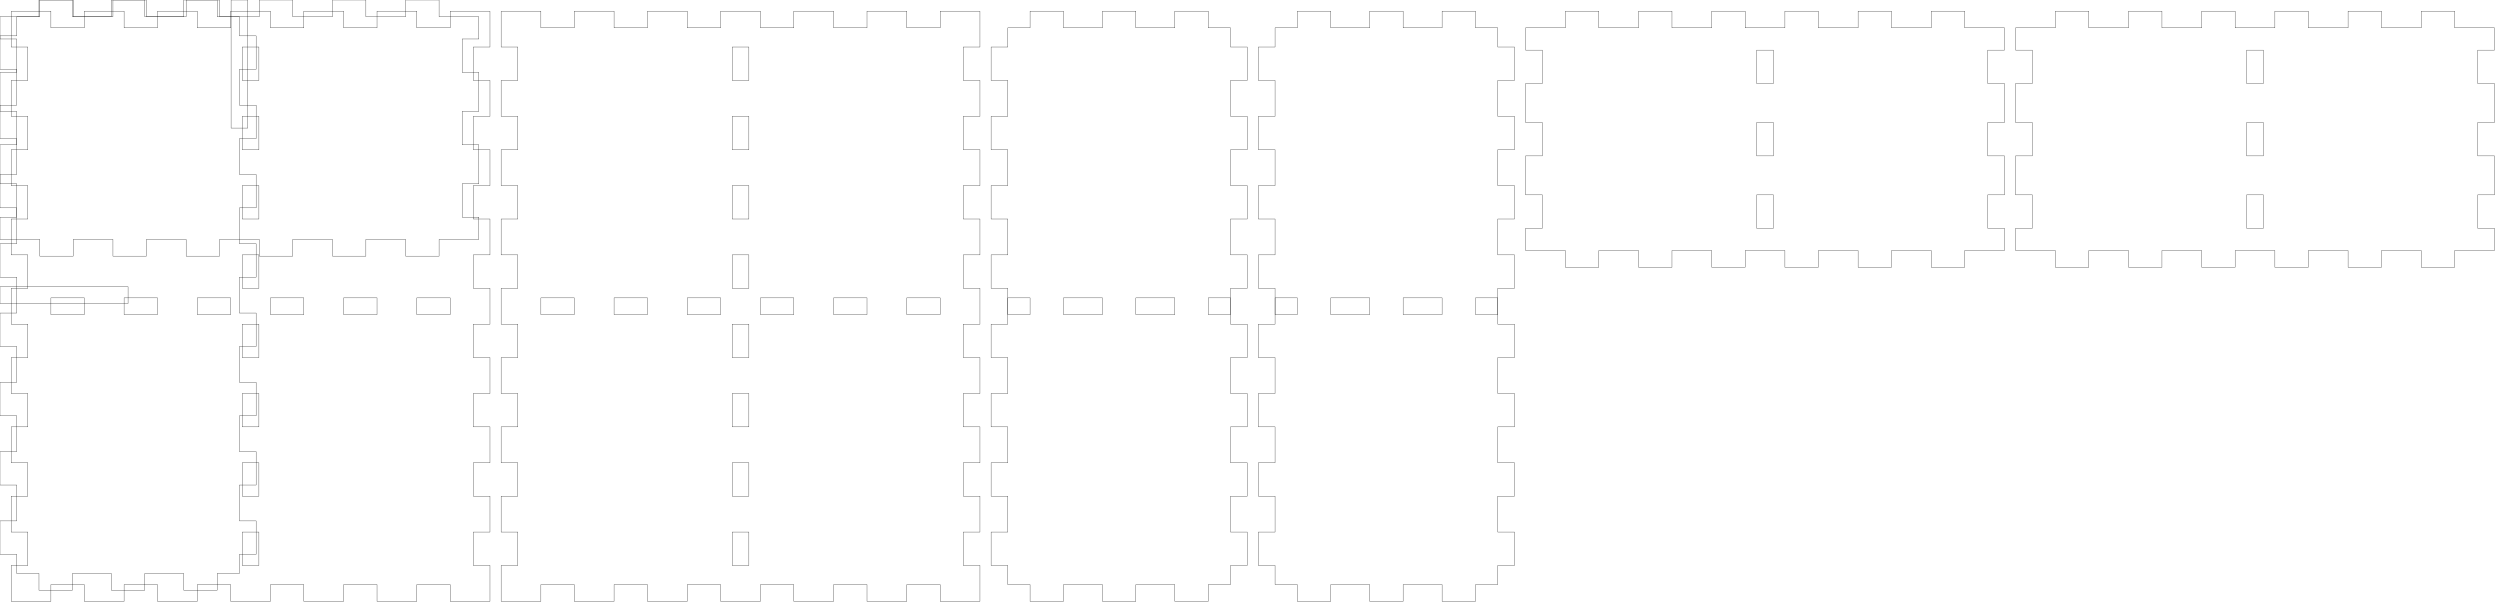
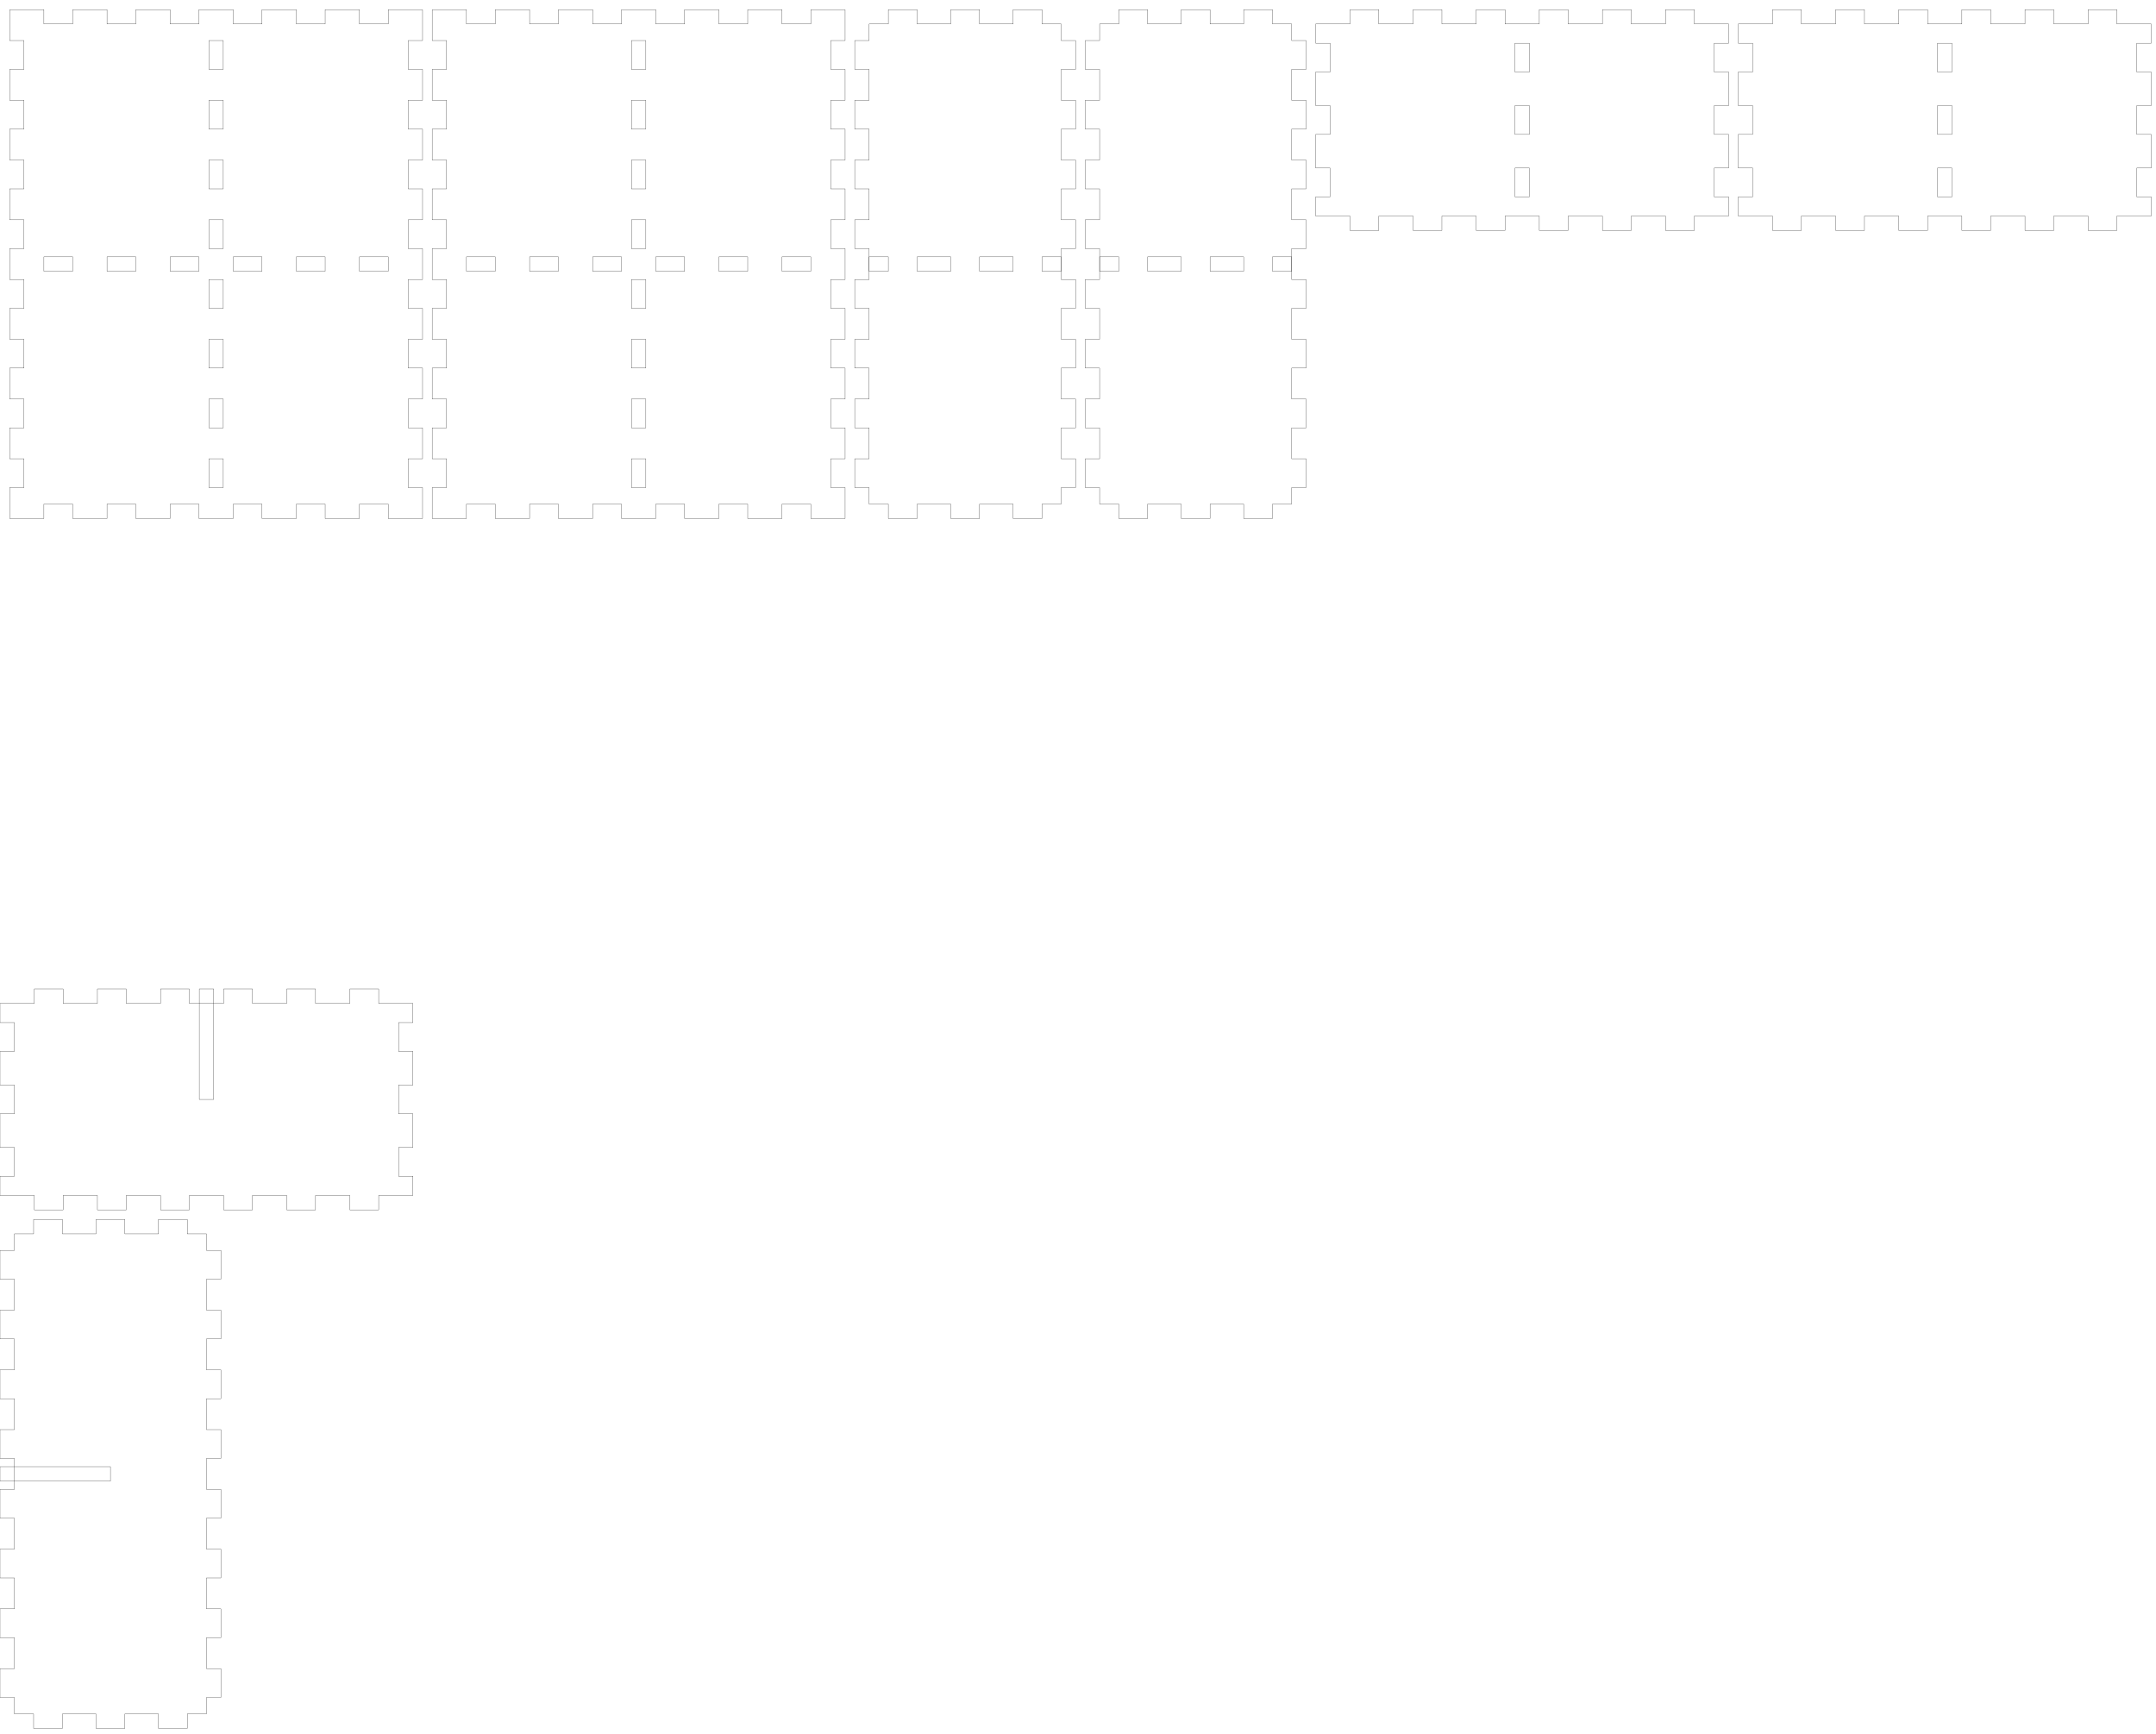
- <svg xmlns="http://www.w3.org/2000/svg" width="449mm" height="109mm" viewBox="0 0 449 109" version="1.1" id="svg5">
+ <svg xmlns="http://www.w3.org/2000/svg" width="449mm" height="361mm" viewBox="0 0 449 361" version="1.1" id="svg5">
  <defs id="defs2" />
  <g id="layer1">
    <g id="piece_001">
      <path id="side_001" style="fill:none;stroke:#000000;stroke-width:0.051" d="M 274 5 L 281.143 5 L 281.143 2 L 287.143 2 L 287.143 5 L 294.286 5 L 294.286 2 L 300.286 2 L 300.286 5 L 307.429 5 L 307.429 2 L 313.429 2 L 313.429 5 L 320.571 5 L 320.571 2 L 326.571 2 L 326.571 5 L 333.714 5 L 333.714 2 L 339.714 2 L 339.714 5 L 346.857 5 L 346.857 2 L 352.857 2 L 352.857 5 L 360 5" />
      <path id="side_002" style="fill:none;stroke:#000000;stroke-width:0.051" d="M 360 5 L 360 9 L 357 9 L 357 15 L 360 15 L 360 22 L 357 22 L 357 28 L 360 28 L 360 35 L 357 35 L 357 41 L 360 41 L 360 45" />
      <path id="hole_001" style="fill:none;stroke:#000000;stroke-width:0.051" d="M 315.5 9 L 315.5 15 L 318.5 15 L 318.5 9 L 315.5 9 Z" />
      <path id="hole_002" style="fill:none;stroke:#000000;stroke-width:0.051" d="M 315.5 22 L 315.5 28 L 318.5 28 L 318.5 22 L 315.5 22 Z" />
      <path id="hole_003" style="fill:none;stroke:#000000;stroke-width:0.051" d="M 315.5 35 L 315.5 41 L 318.5 41 L 318.5 35 L 315.5 35 Z" />
      <path id="side_003" style="fill:none;stroke:#000000;stroke-width:0.051" d="M 360 45 L 352.857 45 L 352.857 48 L 346.857 48 L 346.857 45 L 339.714 45 L 339.714 48 L 333.714 48 L 333.714 45 L 326.571 45 L 326.571 48 L 320.571 48 L 320.571 45 L 313.429 45 L 313.429 48 L 307.429 48 L 307.429 45 L 300.286 45 L 300.286 48 L 294.286 48 L 294.286 45 L 287.143 45 L 287.143 48 L 281.143 48 L 281.143 45 L 274 45" />
      <path id="side_004" style="fill:none;stroke:#000000;stroke-width:0.051" d="M 274 45 L 274 41 L 277 41 L 277 35 L 274 35 L 274 28 L 277 28 L 277 22 L 274 22 L 274 15 L 277 15 L 277 9 L 274 9 L 274 5" />
    </g>
+     <g id="xdivider_001">
+       <path id="side_005" style="fill:none;stroke:#000000;stroke-width:0.051" d="M 0 209 L 7.143 209 L 7.143 206 L 13.143 206 L 13.143 209 L 20.286 209 L 20.286 206 L 26.286 206 L 26.286 209 L 33.429 209 L 33.429 206 L 39.429 206 L 39.429 209 L 46.571 209 L 46.571 206 L 52.571 206 L 52.571 209 L 59.714 209 L 59.714 206 L 65.714 206 L 65.714 209 L 72.857 209 L 72.857 206 L 78.857 206 L 78.857 209 L 86 209" />
+       <path id="side_006" style="fill:none;stroke:#000000;stroke-width:0.051" d="M 86 209 L 86 213 L 83 213 L 83 219 L 86 219 L 86 226 L 83 226 L 83 232 L 86 232 L 86 239 L 83 239 L 83 245 L 86 245 L 86 249" />
+       <path id="slot_001" style="fill:none;stroke:#000000;stroke-width:0.051" d="M 41.5 206 L 41.5 229 L 44.5 229 L 44.5 206 L 41.5 206 Z" />
+       <path id="side_007" style="fill:none;stroke:#000000;stroke-width:0.051" d="M 86 249 L 78.857 249 L 78.857 252 L 72.857 252 L 72.857 249 L 65.714 249 L 65.714 252 L 59.714 252 L 59.714 249 L 52.571 249 L 52.571 252 L 46.571 252 L 46.571 249 L 39.429 249 L 39.429 252 L 33.429 252 L 33.429 249 L 26.286 249 L 26.286 252 L 20.286 252 L 20.286 249 L 13.143 249 L 13.143 252 L 7.143 252 L 7.143 249 L 0 249" />
+       <path id="side_008" style="fill:none;stroke:#000000;stroke-width:0.051" d="M 0 249 L 0 245 L 3 245 L 3 239 L 0 239 L 0 232 L 3 232 L 3 226 L 0 226 L 0 219 L 3 219 L 3 213 L 0 213 L 0 209" />
+     </g>
    <g id="piece_002">
-       <path id="side_005" style="fill:none;stroke:#000000;stroke-width:0.051" d="M 181 5 L 185 5 L 185 2 L 191 2 L 191 5 L 198 5 L 198 2 L 204 2 L 204 5 L 211 5 L 211 2 L 217 2 L 217 5 L 221 5" />
+       <path id="side_009" style="fill:none;stroke:#000000;stroke-width:0.051" d="M 181 5 L 185 5 L 185 2 L 191 2 L 191 5 L 198 5 L 198 2 L 204 2 L 204 5 L 211 5 L 211 2 L 217 2 L 217 5 L 221 5" />
      <path id="hole_004" style="fill:none;stroke:#000000;stroke-width:0.051" d="M 181 56.5 L 185 56.5 L 185 53.5 L 181 53.5 L 181 56.5 Z" />
      <path id="hole_005" style="fill:none;stroke:#000000;stroke-width:0.051" d="M 191 56.5 L 198 56.5 L 198 53.5 L 191 53.5 L 191 56.5 Z" />
      <path id="hole_006" style="fill:none;stroke:#000000;stroke-width:0.051" d="M 204 56.5 L 211 56.5 L 211 53.5 L 204 53.5 L 204 56.5 Z" />
      <path id="hole_007" style="fill:none;stroke:#000000;stroke-width:0.051" d="M 217 56.5 L 221 56.5 L 221 53.5 L 217 53.5 L 217 56.5 Z" />
-       <path id="side_006" style="fill:none;stroke:#000000;stroke-width:0.051" d="M 221 5 L 221 8.444 L 224 8.444 L 224 14.444 L 221 14.444 L 221 20.889 L 224 20.889 L 224 26.889 L 221 26.889 L 221 33.333 L 224 33.333 L 224 39.333 L 221 39.333 L 221 45.778 L 224 45.778 L 224 51.778 L 221 51.778 L 221 58.222 L 224 58.222 L 224 64.222 L 221 64.222 L 221 70.667 L 224 70.667 L 224 76.667 L 221 76.667 L 221 83.111 L 224 83.111 L 224 89.111 L 221 89.111 L 221 95.556 L 224 95.556 L 224 101.556 L 221 101.556 L 221 105" />
-       <path id="side_007" style="fill:none;stroke:#000000;stroke-width:0.051" d="M 221 105 L 217 105 L 217 108 L 211 108 L 211 105 L 204 105 L 204 108 L 198 108 L 198 105 L 191 105 L 191 108 L 185 108 L 185 105 L 181 105" />
-       <path id="side_008" style="fill:none;stroke:#000000;stroke-width:0.051" d="M 181 105 L 181 101.556 L 178 101.556 L 178 95.556 L 181 95.556 L 181 89.111 L 178 89.111 L 178 83.111 L 181 83.111 L 181 76.667 L 178 76.667 L 178 70.667 L 181 70.667 L 181 64.222 L 178 64.222 L 178 58.222 L 181 58.222 L 181 51.778 L 178 51.778 L 178 45.778 L 181 45.778 L 181 39.333 L 178 39.333 L 178 33.333 L 181 33.333 L 181 26.889 L 178 26.889 L 178 20.889 L 181 20.889 L 181 14.444 L 178 14.444 L 178 8.444 L 181 8.444 L 181 5" />
+       <path id="side_010" style="fill:none;stroke:#000000;stroke-width:0.051" d="M 221 5 L 221 8.444 L 224 8.444 L 224 14.444 L 221 14.444 L 221 20.889 L 224 20.889 L 224 26.889 L 221 26.889 L 221 33.333 L 224 33.333 L 224 39.333 L 221 39.333 L 221 45.778 L 224 45.778 L 224 51.778 L 221 51.778 L 221 58.222 L 224 58.222 L 224 64.222 L 221 64.222 L 221 70.667 L 224 70.667 L 224 76.667 L 221 76.667 L 221 83.111 L 224 83.111 L 224 89.111 L 221 89.111 L 221 95.556 L 224 95.556 L 224 101.556 L 221 101.556 L 221 105" />
+       <path id="side_011" style="fill:none;stroke:#000000;stroke-width:0.051" d="M 221 105 L 217 105 L 217 108 L 211 108 L 211 105 L 204 105 L 204 108 L 198 108 L 198 105 L 191 105 L 191 108 L 185 108 L 185 105 L 181 105" />
+       <path id="side_012" style="fill:none;stroke:#000000;stroke-width:0.051" d="M 181 105 L 181 101.556 L 178 101.556 L 178 95.556 L 181 95.556 L 181 89.111 L 178 89.111 L 178 83.111 L 181 83.111 L 181 76.667 L 178 76.667 L 178 70.667 L 181 70.667 L 181 64.222 L 178 64.222 L 178 58.222 L 181 58.222 L 181 51.778 L 178 51.778 L 178 45.778 L 181 45.778 L 181 39.333 L 178 39.333 L 178 33.333 L 181 33.333 L 181 26.889 L 178 26.889 L 178 20.889 L 181 20.889 L 181 14.444 L 178 14.444 L 178 8.444 L 181 8.444 L 181 5" />
+     </g>
+     <g id="ydivider_001">
+       <path id="side_013" style="fill:none;stroke:#000000;stroke-width:0.051" d="M 3 257 L 7 257 L 7 254 L 13 254 L 13 257 L 20 257 L 20 254 L 26 254 L 26 257 L 33 257 L 33 254 L 39 254 L 39 257 L 43 257" />
+       <path id="slot_002" style="fill:none;stroke:#000000;stroke-width:0.051" d="M 0 305.5 L 23 305.5 L 23 308.5 L 0 308.5 L 0 305.5 Z" />
+       <path id="side_014" style="fill:none;stroke:#000000;stroke-width:0.051" d="M 43 257 L 43 260.444 L 46 260.444 L 46 266.444 L 43 266.444 L 43 272.889 L 46 272.889 L 46 278.889 L 43 278.889 L 43 285.333 L 46 285.333 L 46 291.333 L 43 291.333 L 43 297.778 L 46 297.778 L 46 303.778 L 43 303.778 L 43 310.222 L 46 310.222 L 46 316.222 L 43 316.222 L 43 322.667 L 46 322.667 L 46 328.667 L 43 328.667 L 43 335.111 L 46 335.111 L 46 341.111 L 43 341.111 L 43 347.556 L 46 347.556 L 46 353.556 L 43 353.556 L 43 357" />
+       <path id="side_015" style="fill:none;stroke:#000000;stroke-width:0.051" d="M 43 357 L 39 357 L 39 360 L 33 360 L 33 357 L 26 357 L 26 360 L 20 360 L 20 357 L 13 357 L 13 360 L 7 360 L 7 357 L 3 357" />
+       <path id="side_016" style="fill:none;stroke:#000000;stroke-width:0.051" d="M 3 357 L 3 353.556 L 0 353.556 L 0 347.556 L 3 347.556 L 3 341.111 L 0 341.111 L 0 335.111 L 3 335.111 L 3 328.667 L 0 328.667 L 0 322.667 L 3 322.667 L 3 316.222 L 0 316.222 L 0 310.222 L 3 310.222 L 3 303.778 L 0 303.778 L 0 297.778 L 3 297.778 L 3 291.333 L 0 291.333 L 0 285.333 L 3 285.333 L 3 278.889 L 0 278.889 L 0 272.889 L 3 272.889 L 3 266.444 L 0 266.444 L 0 260.444 L 3 260.444 L 3 257" />
    </g>
    <g id="piece_003">
-       <path id="side_009" style="fill:none;stroke:#000000;stroke-width:0.051" d="M 90 2 L 97.143 2 L 97.143 5 L 103.143 5 L 103.143 2 L 110.286 2 L 110.286 5 L 116.286 5 L 116.286 2 L 123.429 2 L 123.429 5 L 129.429 5 L 129.429 2 L 136.571 2 L 136.571 5 L 142.571 5 L 142.571 2 L 149.714 2 L 149.714 5 L 155.714 5 L 155.714 2 L 162.857 2 L 162.857 5 L 168.857 5 L 168.857 2 L 176 2" />
-       <path id="hole_008" style="fill:none;stroke:#000000;stroke-width:0.051" d="M 97.143 56.5 L 103.143 56.5 L 103.143 53.5 L 97.143 53.5 L 97.143 56.5 Z" />
-       <path id="hole_009" style="fill:none;stroke:#000000;stroke-width:0.051" d="M 110.286 56.5 L 116.286 56.5 L 116.286 53.5 L 110.286 53.5 L 110.286 56.5 Z" />
-       <path id="hole_010" style="fill:none;stroke:#000000;stroke-width:0.051" d="M 123.429 56.5 L 129.429 56.5 L 129.429 53.5 L 123.429 53.5 L 123.429 56.5 Z" />
-       <path id="hole_011" style="fill:none;stroke:#000000;stroke-width:0.051" d="M 136.571 56.5 L 142.571 56.5 L 142.571 53.5 L 136.571 53.5 L 136.571 56.5 Z" />
-       <path id="hole_012" style="fill:none;stroke:#000000;stroke-width:0.051" d="M 149.714 56.5 L 155.714 56.5 L 155.714 53.5 L 149.714 53.5 L 149.714 56.5 Z" />
-       <path id="hole_013" style="fill:none;stroke:#000000;stroke-width:0.051" d="M 162.857 56.5 L 168.857 56.5 L 168.857 53.5 L 162.857 53.5 L 162.857 56.5 Z" />
-       <path id="side_010" style="fill:none;stroke:#000000;stroke-width:0.051" d="M 176 2 L 176 8.444 L 173 8.444 L 173 14.444 L 176 14.444 L 176 20.889 L 173 20.889 L 173 26.889 L 176 26.889 L 176 33.333 L 173 33.333 L 173 39.333 L 176 39.333 L 176 45.778 L 173 45.778 L 173 51.778 L 176 51.778 L 176 58.222 L 173 58.222 L 173 64.222 L 176 64.222 L 176 70.667 L 173 70.667 L 173 76.667 L 176 76.667 L 176 83.111 L 173 83.111 L 173 89.111 L 176 89.111 L 176 95.556 L 173 95.556 L 173 101.556 L 176 101.556 L 176 108" />
-       <path id="hole_014" style="fill:none;stroke:#000000;stroke-width:0.051" d="M 131.5 8.444 L 131.5 14.444 L 134.5 14.444 L 134.5 8.444 L 131.5 8.444 Z" />
-       <path id="hole_015" style="fill:none;stroke:#000000;stroke-width:0.051" d="M 131.5 20.889 L 131.5 26.889 L 134.5 26.889 L 134.5 20.889 L 131.5 20.889 Z" />
-       <path id="hole_016" style="fill:none;stroke:#000000;stroke-width:0.051" d="M 131.5 33.333 L 131.5 39.333 L 134.5 39.333 L 134.5 33.333 L 131.5 33.333 Z" />
-       <path id="hole_017" style="fill:none;stroke:#000000;stroke-width:0.051" d="M 131.5 45.778 L 131.5 51.778 L 134.5 51.778 L 134.5 45.778 L 131.5 45.778 Z" />
-       <path id="hole_018" style="fill:none;stroke:#000000;stroke-width:0.051" d="M 131.5 58.222 L 131.5 64.222 L 134.5 64.222 L 134.5 58.222 L 131.5 58.222 Z" />
-       <path id="hole_019" style="fill:none;stroke:#000000;stroke-width:0.051" d="M 131.5 70.667 L 131.5 76.667 L 134.5 76.667 L 134.5 70.667 L 131.5 70.667 Z" />
-       <path id="hole_020" style="fill:none;stroke:#000000;stroke-width:0.051" d="M 131.5 83.111 L 131.5 89.111 L 134.5 89.111 L 134.5 83.111 L 131.5 83.111 Z" />
-       <path id="hole_021" style="fill:none;stroke:#000000;stroke-width:0.051" d="M 131.5 95.556 L 131.5 101.556 L 134.5 101.556 L 134.5 95.556 L 131.5 95.556 Z" />
-       <path id="side_011" style="fill:none;stroke:#000000;stroke-width:0.051" d="M 176 108 L 168.857 108 L 168.857 105 L 162.857 105 L 162.857 108 L 155.714 108 L 155.714 105 L 149.714 105 L 149.714 108 L 142.571 108 L 142.571 105 L 136.571 105 L 136.571 108 L 129.429 108 L 129.429 105 L 123.429 105 L 123.429 108 L 116.286 108 L 116.286 105 L 110.286 105 L 110.286 108 L 103.143 108 L 103.143 105 L 97.143 105 L 97.143 108 L 90 108" />
-       <path id="side_012" style="fill:none;stroke:#000000;stroke-width:0.051" d="M 90 108 L 90 101.556 L 93 101.556 L 93 95.556 L 90 95.556 L 90 89.111 L 93 89.111 L 93 83.111 L 90 83.111 L 90 76.667 L 93 76.667 L 93 70.667 L 90 70.667 L 90 64.222 L 93 64.222 L 93 58.222 L 90 58.222 L 90 51.778 L 93 51.778 L 93 45.778 L 90 45.778 L 90 39.333 L 93 39.333 L 93 33.333 L 90 33.333 L 90 26.889 L 93 26.889 L 93 20.889 L 90 20.889 L 90 14.444 L 93 14.444 L 93 8.444 L 90 8.444 L 90 2" />
-     </g>
-     <g id="piece_004">
-       <path id="side_013" style="fill:none;stroke:#000000;stroke-width:0.051" d="M 229 5 L 233 5 L 233 2 L 239 2 L 239 5 L 246 5 L 246 2 L 252 2 L 252 5 L 259 5 L 259 2 L 265 2 L 265 5 L 269 5" />
-       <path id="hole_022" style="fill:none;stroke:#000000;stroke-width:0.051" d="M 229 56.5 L 233 56.5 L 233 53.5 L 229 53.5 L 229 56.5 Z" />
-       <path id="hole_023" style="fill:none;stroke:#000000;stroke-width:0.051" d="M 239 56.5 L 246 56.5 L 246 53.5 L 239 53.5 L 239 56.5 Z" />
-       <path id="hole_024" style="fill:none;stroke:#000000;stroke-width:0.051" d="M 252 56.5 L 259 56.5 L 259 53.5 L 252 53.5 L 252 56.5 Z" />
-       <path id="hole_025" style="fill:none;stroke:#000000;stroke-width:0.051" d="M 265 56.5 L 269 56.5 L 269 53.5 L 265 53.5 L 265 56.5 Z" />
-       <path id="side_014" style="fill:none;stroke:#000000;stroke-width:0.051" d="M 269 5 L 269 8.444 L 272 8.444 L 272 14.444 L 269 14.444 L 269 20.889 L 272 20.889 L 272 26.889 L 269 26.889 L 269 33.333 L 272 33.333 L 272 39.333 L 269 39.333 L 269 45.778 L 272 45.778 L 272 51.778 L 269 51.778 L 269 58.222 L 272 58.222 L 272 64.222 L 269 64.222 L 269 70.667 L 272 70.667 L 272 76.667 L 269 76.667 L 269 83.111 L 272 83.111 L 272 89.111 L 269 89.111 L 269 95.556 L 272 95.556 L 272 101.556 L 269 101.556 L 269 105" />
-       <path id="side_015" style="fill:none;stroke:#000000;stroke-width:0.051" d="M 269 105 L 265 105 L 265 108 L 259 108 L 259 105 L 252 105 L 252 108 L 246 108 L 246 105 L 239 105 L 239 108 L 233 108 L 233 105 L 229 105" />
-       <path id="side_016" style="fill:none;stroke:#000000;stroke-width:0.051" d="M 229 105 L 229 101.556 L 226 101.556 L 226 95.556 L 229 95.556 L 229 89.111 L 226 89.111 L 226 83.111 L 229 83.111 L 229 76.667 L 226 76.667 L 226 70.667 L 229 70.667 L 229 64.222 L 226 64.222 L 226 58.222 L 229 58.222 L 229 51.778 L 226 51.778 L 226 45.778 L 229 45.778 L 229 39.333 L 226 39.333 L 226 33.333 L 229 33.333 L 229 26.889 L 226 26.889 L 226 20.889 L 229 20.889 L 229 14.444 L 226 14.444 L 226 8.444 L 229 8.444 L 229 5" />
-     </g>
-     <g id="piece_005">
      <path id="side_017" style="fill:none;stroke:#000000;stroke-width:0.051" d="M 2 2 L 9.143 2 L 9.143 5 L 15.143 5 L 15.143 2 L 22.286 2 L 22.286 5 L 28.286 5 L 28.286 2 L 35.429 2 L 35.429 5 L 41.429 5 L 41.429 2 L 48.571 2 L 48.571 5 L 54.571 5 L 54.571 2 L 61.714 2 L 61.714 5 L 67.714 5 L 67.714 2 L 74.857 2 L 74.857 5 L 80.857 5 L 80.857 2 L 88 2" />
-       <path id="hole_026" style="fill:none;stroke:#000000;stroke-width:0.051" d="M 9.143 56.5 L 15.143 56.5 L 15.143 53.5 L 9.143 53.5 L 9.143 56.5 Z" />
-       <path id="hole_027" style="fill:none;stroke:#000000;stroke-width:0.051" d="M 22.286 56.5 L 28.286 56.5 L 28.286 53.5 L 22.286 53.5 L 22.286 56.5 Z" />
-       <path id="hole_028" style="fill:none;stroke:#000000;stroke-width:0.051" d="M 35.429 56.5 L 41.429 56.5 L 41.429 53.5 L 35.429 53.5 L 35.429 56.5 Z" />
-       <path id="hole_029" style="fill:none;stroke:#000000;stroke-width:0.051" d="M 48.571 56.5 L 54.571 56.5 L 54.571 53.5 L 48.571 53.5 L 48.571 56.5 Z" />
-       <path id="hole_030" style="fill:none;stroke:#000000;stroke-width:0.051" d="M 61.714 56.5 L 67.714 56.5 L 67.714 53.5 L 61.714 53.5 L 61.714 56.5 Z" />
-       <path id="hole_031" style="fill:none;stroke:#000000;stroke-width:0.051" d="M 74.857 56.5 L 80.857 56.5 L 80.857 53.5 L 74.857 53.5 L 74.857 56.5 Z" />
+       <path id="hole_008" style="fill:none;stroke:#000000;stroke-width:0.051" d="M 9.143 56.5 L 15.143 56.5 L 15.143 53.5 L 9.143 53.5 L 9.143 56.5 Z" />
+       <path id="hole_009" style="fill:none;stroke:#000000;stroke-width:0.051" d="M 22.286 56.5 L 28.286 56.5 L 28.286 53.5 L 22.286 53.5 L 22.286 56.5 Z" />
+       <path id="hole_010" style="fill:none;stroke:#000000;stroke-width:0.051" d="M 35.429 56.5 L 41.429 56.5 L 41.429 53.5 L 35.429 53.5 L 35.429 56.5 Z" />
+       <path id="hole_011" style="fill:none;stroke:#000000;stroke-width:0.051" d="M 48.571 56.5 L 54.571 56.5 L 54.571 53.5 L 48.571 53.5 L 48.571 56.5 Z" />
+       <path id="hole_012" style="fill:none;stroke:#000000;stroke-width:0.051" d="M 61.714 56.5 L 67.714 56.5 L 67.714 53.5 L 61.714 53.5 L 61.714 56.5 Z" />
+       <path id="hole_013" style="fill:none;stroke:#000000;stroke-width:0.051" d="M 74.857 56.5 L 80.857 56.5 L 80.857 53.5 L 74.857 53.5 L 74.857 56.5 Z" />
      <path id="side_018" style="fill:none;stroke:#000000;stroke-width:0.051" d="M 88 2 L 88 8.444 L 85 8.444 L 85 14.444 L 88 14.444 L 88 20.889 L 85 20.889 L 85 26.889 L 88 26.889 L 88 33.333 L 85 33.333 L 85 39.333 L 88 39.333 L 88 45.778 L 85 45.778 L 85 51.778 L 88 51.778 L 88 58.222 L 85 58.222 L 85 64.222 L 88 64.222 L 88 70.667 L 85 70.667 L 85 76.667 L 88 76.667 L 88 83.111 L 85 83.111 L 85 89.111 L 88 89.111 L 88 95.556 L 85 95.556 L 85 101.556 L 88 101.556 L 88 108" />
-       <path id="hole_032" style="fill:none;stroke:#000000;stroke-width:0.051" d="M 43.5 8.444 L 43.5 14.444 L 46.5 14.444 L 46.5 8.444 L 43.5 8.444 Z" />
-       <path id="hole_033" style="fill:none;stroke:#000000;stroke-width:0.051" d="M 43.5 20.889 L 43.5 26.889 L 46.5 26.889 L 46.5 20.889 L 43.5 20.889 Z" />
-       <path id="hole_034" style="fill:none;stroke:#000000;stroke-width:0.051" d="M 43.5 33.333 L 43.5 39.333 L 46.5 39.333 L 46.5 33.333 L 43.5 33.333 Z" />
-       <path id="hole_035" style="fill:none;stroke:#000000;stroke-width:0.051" d="M 43.5 45.778 L 43.5 51.778 L 46.5 51.778 L 46.5 45.778 L 43.5 45.778 Z" />
-       <path id="hole_036" style="fill:none;stroke:#000000;stroke-width:0.051" d="M 43.5 58.222 L 43.5 64.222 L 46.5 64.222 L 46.5 58.222 L 43.5 58.222 Z" />
-       <path id="hole_037" style="fill:none;stroke:#000000;stroke-width:0.051" d="M 43.5 70.667 L 43.5 76.667 L 46.5 76.667 L 46.5 70.667 L 43.5 70.667 Z" />
-       <path id="hole_038" style="fill:none;stroke:#000000;stroke-width:0.051" d="M 43.5 83.111 L 43.5 89.111 L 46.5 89.111 L 46.5 83.111 L 43.5 83.111 Z" />
-       <path id="hole_039" style="fill:none;stroke:#000000;stroke-width:0.051" d="M 43.5 95.556 L 43.5 101.556 L 46.5 101.556 L 46.5 95.556 L 43.5 95.556 Z" />
+       <path id="hole_014" style="fill:none;stroke:#000000;stroke-width:0.051" d="M 43.5 8.444 L 43.5 14.444 L 46.5 14.444 L 46.5 8.444 L 43.5 8.444 Z" />
+       <path id="hole_015" style="fill:none;stroke:#000000;stroke-width:0.051" d="M 43.5 20.889 L 43.5 26.889 L 46.5 26.889 L 46.5 20.889 L 43.5 20.889 Z" />
+       <path id="hole_016" style="fill:none;stroke:#000000;stroke-width:0.051" d="M 43.5 33.333 L 43.5 39.333 L 46.5 39.333 L 46.5 33.333 L 43.5 33.333 Z" />
+       <path id="hole_017" style="fill:none;stroke:#000000;stroke-width:0.051" d="M 43.5 45.778 L 43.5 51.778 L 46.5 51.778 L 46.5 45.778 L 43.5 45.778 Z" />
+       <path id="hole_018" style="fill:none;stroke:#000000;stroke-width:0.051" d="M 43.5 58.222 L 43.5 64.222 L 46.5 64.222 L 46.5 58.222 L 43.5 58.222 Z" />
+       <path id="hole_019" style="fill:none;stroke:#000000;stroke-width:0.051" d="M 43.5 70.667 L 43.5 76.667 L 46.5 76.667 L 46.5 70.667 L 43.5 70.667 Z" />
+       <path id="hole_020" style="fill:none;stroke:#000000;stroke-width:0.051" d="M 43.5 83.111 L 43.5 89.111 L 46.5 89.111 L 46.5 83.111 L 43.5 83.111 Z" />
+       <path id="hole_021" style="fill:none;stroke:#000000;stroke-width:0.051" d="M 43.5 95.556 L 43.5 101.556 L 46.5 101.556 L 46.5 95.556 L 43.5 95.556 Z" />
      <path id="side_019" style="fill:none;stroke:#000000;stroke-width:0.051" d="M 88 108 L 80.857 108 L 80.857 105 L 74.857 105 L 74.857 108 L 67.714 108 L 67.714 105 L 61.714 105 L 61.714 108 L 54.571 108 L 54.571 105 L 48.571 105 L 48.571 108 L 41.429 108 L 41.429 105 L 35.429 105 L 35.429 108 L 28.286 108 L 28.286 105 L 22.286 105 L 22.286 108 L 15.143 108 L 15.143 105 L 9.143 105 L 9.143 108 L 2 108" />
      <path id="side_020" style="fill:none;stroke:#000000;stroke-width:0.051" d="M 2 108 L 2 101.556 L 5 101.556 L 5 95.556 L 2 95.556 L 2 89.111 L 5 89.111 L 5 83.111 L 2 83.111 L 2 76.667 L 5 76.667 L 5 70.667 L 2 70.667 L 2 64.222 L 5 64.222 L 5 58.222 L 2 58.222 L 2 51.778 L 5 51.778 L 5 45.778 L 2 45.778 L 2 39.333 L 5 39.333 L 5 33.333 L 2 33.333 L 2 26.889 L 5 26.889 L 5 20.889 L 2 20.889 L 2 14.444 L 5 14.444 L 5 8.444 L 2 8.444 L 2 2" />
    </g>
+     <g id="piece_004">
+       <path id="side_021" style="fill:none;stroke:#000000;stroke-width:0.051" d="M 90 2 L 97.143 2 L 97.143 5 L 103.143 5 L 103.143 2 L 110.286 2 L 110.286 5 L 116.286 5 L 116.286 2 L 123.429 2 L 123.429 5 L 129.429 5 L 129.429 2 L 136.571 2 L 136.571 5 L 142.571 5 L 142.571 2 L 149.714 2 L 149.714 5 L 155.714 5 L 155.714 2 L 162.857 2 L 162.857 5 L 168.857 5 L 168.857 2 L 176 2" />
+       <path id="hole_022" style="fill:none;stroke:#000000;stroke-width:0.051" d="M 97.143 56.5 L 103.143 56.5 L 103.143 53.5 L 97.143 53.5 L 97.143 56.5 Z" />
+       <path id="hole_023" style="fill:none;stroke:#000000;stroke-width:0.051" d="M 110.286 56.5 L 116.286 56.5 L 116.286 53.5 L 110.286 53.5 L 110.286 56.5 Z" />
+       <path id="hole_024" style="fill:none;stroke:#000000;stroke-width:0.051" d="M 123.429 56.5 L 129.429 56.5 L 129.429 53.5 L 123.429 53.5 L 123.429 56.5 Z" />
+       <path id="hole_025" style="fill:none;stroke:#000000;stroke-width:0.051" d="M 136.571 56.5 L 142.571 56.5 L 142.571 53.5 L 136.571 53.5 L 136.571 56.5 Z" />
+       <path id="hole_026" style="fill:none;stroke:#000000;stroke-width:0.051" d="M 149.714 56.5 L 155.714 56.5 L 155.714 53.5 L 149.714 53.5 L 149.714 56.5 Z" />
+       <path id="hole_027" style="fill:none;stroke:#000000;stroke-width:0.051" d="M 162.857 56.5 L 168.857 56.5 L 168.857 53.5 L 162.857 53.5 L 162.857 56.5 Z" />
+       <path id="side_022" style="fill:none;stroke:#000000;stroke-width:0.051" d="M 176 2 L 176 8.444 L 173 8.444 L 173 14.444 L 176 14.444 L 176 20.889 L 173 20.889 L 173 26.889 L 176 26.889 L 176 33.333 L 173 33.333 L 173 39.333 L 176 39.333 L 176 45.778 L 173 45.778 L 173 51.778 L 176 51.778 L 176 58.222 L 173 58.222 L 173 64.222 L 176 64.222 L 176 70.667 L 173 70.667 L 173 76.667 L 176 76.667 L 176 83.111 L 173 83.111 L 173 89.111 L 176 89.111 L 176 95.556 L 173 95.556 L 173 101.556 L 176 101.556 L 176 108" />
+       <path id="hole_028" style="fill:none;stroke:#000000;stroke-width:0.051" d="M 131.5 8.444 L 131.5 14.444 L 134.5 14.444 L 134.5 8.444 L 131.5 8.444 Z" />
+       <path id="hole_029" style="fill:none;stroke:#000000;stroke-width:0.051" d="M 131.5 20.889 L 131.5 26.889 L 134.5 26.889 L 134.5 20.889 L 131.5 20.889 Z" />
+       <path id="hole_030" style="fill:none;stroke:#000000;stroke-width:0.051" d="M 131.5 33.333 L 131.5 39.333 L 134.5 39.333 L 134.5 33.333 L 131.5 33.333 Z" />
+       <path id="hole_031" style="fill:none;stroke:#000000;stroke-width:0.051" d="M 131.5 45.778 L 131.5 51.778 L 134.5 51.778 L 134.5 45.778 L 131.5 45.778 Z" />
+       <path id="hole_032" style="fill:none;stroke:#000000;stroke-width:0.051" d="M 131.5 58.222 L 131.5 64.222 L 134.5 64.222 L 134.5 58.222 L 131.5 58.222 Z" />
+       <path id="hole_033" style="fill:none;stroke:#000000;stroke-width:0.051" d="M 131.5 70.667 L 131.5 76.667 L 134.5 76.667 L 134.5 70.667 L 131.5 70.667 Z" />
+       <path id="hole_034" style="fill:none;stroke:#000000;stroke-width:0.051" d="M 131.5 83.111 L 131.5 89.111 L 134.5 89.111 L 134.5 83.111 L 131.5 83.111 Z" />
+       <path id="hole_035" style="fill:none;stroke:#000000;stroke-width:0.051" d="M 131.5 95.556 L 131.5 101.556 L 134.5 101.556 L 134.5 95.556 L 131.5 95.556 Z" />
+       <path id="side_023" style="fill:none;stroke:#000000;stroke-width:0.051" d="M 176 108 L 168.857 108 L 168.857 105 L 162.857 105 L 162.857 108 L 155.714 108 L 155.714 105 L 149.714 105 L 149.714 108 L 142.571 108 L 142.571 105 L 136.571 105 L 136.571 108 L 129.429 108 L 129.429 105 L 123.429 105 L 123.429 108 L 116.286 108 L 116.286 105 L 110.286 105 L 110.286 108 L 103.143 108 L 103.143 105 L 97.143 105 L 97.143 108 L 90 108" />
+       <path id="side_024" style="fill:none;stroke:#000000;stroke-width:0.051" d="M 90 108 L 90 101.556 L 93 101.556 L 93 95.556 L 90 95.556 L 90 89.111 L 93 89.111 L 93 83.111 L 90 83.111 L 90 76.667 L 93 76.667 L 93 70.667 L 90 70.667 L 90 64.222 L 93 64.222 L 93 58.222 L 90 58.222 L 90 51.778 L 93 51.778 L 93 45.778 L 90 45.778 L 90 39.333 L 93 39.333 L 93 33.333 L 90 33.333 L 90 26.889 L 93 26.889 L 93 20.889 L 90 20.889 L 90 14.444 L 93 14.444 L 93 8.444 L 90 8.444 L 90 2" />
+     </g>
+     <g id="piece_005">
+       <path id="side_025" style="fill:none;stroke:#000000;stroke-width:0.051" d="M 229 5 L 233 5 L 233 2 L 239 2 L 239 5 L 246 5 L 246 2 L 252 2 L 252 5 L 259 5 L 259 2 L 265 2 L 265 5 L 269 5" />
+       <path id="hole_036" style="fill:none;stroke:#000000;stroke-width:0.051" d="M 229 56.5 L 233 56.5 L 233 53.5 L 229 53.5 L 229 56.5 Z" />
+       <path id="hole_037" style="fill:none;stroke:#000000;stroke-width:0.051" d="M 239 56.5 L 246 56.5 L 246 53.5 L 239 53.5 L 239 56.5 Z" />
+       <path id="hole_038" style="fill:none;stroke:#000000;stroke-width:0.051" d="M 252 56.5 L 259 56.5 L 259 53.5 L 252 53.5 L 252 56.5 Z" />
+       <path id="hole_039" style="fill:none;stroke:#000000;stroke-width:0.051" d="M 265 56.5 L 269 56.5 L 269 53.5 L 265 53.5 L 265 56.5 Z" />
+       <path id="side_026" style="fill:none;stroke:#000000;stroke-width:0.051" d="M 269 5 L 269 8.444 L 272 8.444 L 272 14.444 L 269 14.444 L 269 20.889 L 272 20.889 L 272 26.889 L 269 26.889 L 269 33.333 L 272 33.333 L 272 39.333 L 269 39.333 L 269 45.778 L 272 45.778 L 272 51.778 L 269 51.778 L 269 58.222 L 272 58.222 L 272 64.222 L 269 64.222 L 269 70.667 L 272 70.667 L 272 76.667 L 269 76.667 L 269 83.111 L 272 83.111 L 272 89.111 L 269 89.111 L 269 95.556 L 272 95.556 L 272 101.556 L 269 101.556 L 269 105" />
+       <path id="side_027" style="fill:none;stroke:#000000;stroke-width:0.051" d="M 269 105 L 265 105 L 265 108 L 259 108 L 259 105 L 252 105 L 252 108 L 246 108 L 246 105 L 239 105 L 239 108 L 233 108 L 233 105 L 229 105" />
+       <path id="side_028" style="fill:none;stroke:#000000;stroke-width:0.051" d="M 229 105 L 229 101.556 L 226 101.556 L 226 95.556 L 229 95.556 L 229 89.111 L 226 89.111 L 226 83.111 L 229 83.111 L 229 76.667 L 226 76.667 L 226 70.667 L 229 70.667 L 229 64.222 L 226 64.222 L 226 58.222 L 229 58.222 L 229 51.778 L 226 51.778 L 226 45.778 L 229 45.778 L 229 39.333 L 226 39.333 L 226 33.333 L 229 33.333 L 229 26.889 L 226 26.889 L 226 20.889 L 229 20.889 L 229 14.444 L 226 14.444 L 226 8.444 L 229 8.444 L 229 5" />
+     </g>
    <g id="piece_006">
-       <path id="side_021" style="fill:none;stroke:#000000;stroke-width:0.051" d="M 362 5 L 369.143 5 L 369.143 2 L 375.143 2 L 375.143 5 L 382.286 5 L 382.286 2 L 388.286 2 L 388.286 5 L 395.429 5 L 395.429 2 L 401.429 2 L 401.429 5 L 408.571 5 L 408.571 2 L 414.571 2 L 414.571 5 L 421.714 5 L 421.714 2 L 427.714 2 L 427.714 5 L 434.857 5 L 434.857 2 L 440.857 2 L 440.857 5 L 448 5" />
-       <path id="side_022" style="fill:none;stroke:#000000;stroke-width:0.051" d="M 448 5 L 448 9 L 445 9 L 445 15 L 448 15 L 448 22 L 445 22 L 445 28 L 448 28 L 448 35 L 445 35 L 445 41 L 448 41 L 448 45" />
+       <path id="side_029" style="fill:none;stroke:#000000;stroke-width:0.051" d="M 362 5 L 369.143 5 L 369.143 2 L 375.143 2 L 375.143 5 L 382.286 5 L 382.286 2 L 388.286 2 L 388.286 5 L 395.429 5 L 395.429 2 L 401.429 2 L 401.429 5 L 408.571 5 L 408.571 2 L 414.571 2 L 414.571 5 L 421.714 5 L 421.714 2 L 427.714 2 L 427.714 5 L 434.857 5 L 434.857 2 L 440.857 2 L 440.857 5 L 448 5" />
+       <path id="side_030" style="fill:none;stroke:#000000;stroke-width:0.051" d="M 448 5 L 448 9 L 445 9 L 445 15 L 448 15 L 448 22 L 445 22 L 445 28 L 448 28 L 448 35 L 445 35 L 445 41 L 448 41 L 448 45" />
      <path id="hole_040" style="fill:none;stroke:#000000;stroke-width:0.051" d="M 403.5 9 L 403.5 15 L 406.5 15 L 406.5 9 L 403.5 9 Z" />
      <path id="hole_041" style="fill:none;stroke:#000000;stroke-width:0.051" d="M 403.5 22 L 403.5 28 L 406.5 28 L 406.5 22 L 403.5 22 Z" />
      <path id="hole_042" style="fill:none;stroke:#000000;stroke-width:0.051" d="M 403.5 35 L 403.5 41 L 406.5 41 L 406.5 35 L 403.5 35 Z" />
-       <path id="side_023" style="fill:none;stroke:#000000;stroke-width:0.051" d="M 448 45 L 440.857 45 L 440.857 48 L 434.857 48 L 434.857 45 L 427.714 45 L 427.714 48 L 421.714 48 L 421.714 45 L 414.571 45 L 414.571 48 L 408.571 48 L 408.571 45 L 401.429 45 L 401.429 48 L 395.429 48 L 395.429 45 L 388.286 45 L 388.286 48 L 382.286 48 L 382.286 45 L 375.143 45 L 375.143 48 L 369.143 48 L 369.143 45 L 362 45" />
-       <path id="side_024" style="fill:none;stroke:#000000;stroke-width:0.051" d="M 362 45 L 362 41 L 365 41 L 365 35 L 362 35 L 362 28 L 365 28 L 365 22 L 362 22 L 362 15 L 365 15 L 365 9 L 362 9 L 362 5" />
-     </g>
-     <g id="xdivider_001">
-       <path id="side_025" style="fill:none;stroke:#000000;stroke-width:0.051" d="M 0 3 L 7.143 3 L 7.143 0 L 13.143 0 L 13.143 3 L 20.286 3 L 20.286 0 L 26.286 0 L 26.286 3 L 33.429 3 L 33.429 0 L 39.429 0 L 39.429 3 L 46.571 3 L 46.571 0 L 52.571 0 L 52.571 3 L 59.714 3 L 59.714 0 L 65.714 0 L 65.714 3 L 72.857 3 L 72.857 0 L 78.857 0 L 78.857 3 L 86 3" />
-       <path id="side_026" style="fill:none;stroke:#000000;stroke-width:0.051" d="M 86 3 L 86 7 L 83 7 L 83 13 L 86 13 L 86 20 L 83 20 L 83 26 L 86 26 L 86 33 L 83 33 L 83 39 L 86 39 L 86 43" />
-       <path id="slot_001" style="fill:none;stroke:#000000;stroke-width:0.051" d="M 41.5 0 L 41.5 23 L 44.5 23 L 44.5 0 L 41.5 0 Z" />
-       <path id="side_027" style="fill:none;stroke:#000000;stroke-width:0.051" d="M 86 43 L 78.857 43 L 78.857 46 L 72.857 46 L 72.857 43 L 65.714 43 L 65.714 46 L 59.714 46 L 59.714 43 L 52.571 43 L 52.571 46 L 46.571 46 L 46.571 43 L 39.429 43 L 39.429 46 L 33.429 46 L 33.429 43 L 26.286 43 L 26.286 46 L 20.286 46 L 20.286 43 L 13.143 43 L 13.143 46 L 7.143 46 L 7.143 43 L 0 43" />
-       <path id="side_028" style="fill:none;stroke:#000000;stroke-width:0.051" d="M 0 43 L 0 39 L 3 39 L 3 33 L 0 33 L 0 26 L 3 26 L 3 20 L 0 20 L 0 13 L 3 13 L 3 7 L 0 7 L 0 3" />
-     </g>
-     <g id="ydivider_001">
-       <path id="side_029" style="fill:none;stroke:#000000;stroke-width:0.051" d="M 3 3 L 7 3 L 7 0 L 13 0 L 13 3 L 20 3 L 20 0 L 26 0 L 26 3 L 33 3 L 33 0 L 39 0 L 39 3 L 43 3" />
-       <path id="slot_002" style="fill:none;stroke:#000000;stroke-width:0.051" d="M 0 51.5 L 23 51.5 L 23 54.5 L 0 54.5 L 0 51.5 Z" />
-       <path id="side_030" style="fill:none;stroke:#000000;stroke-width:0.051" d="M 43 3 L 43 6.444 L 46 6.444 L 46 12.444 L 43 12.444 L 43 18.889 L 46 18.889 L 46 24.889 L 43 24.889 L 43 31.333 L 46 31.333 L 46 37.333 L 43 37.333 L 43 43.778 L 46 43.778 L 46 49.778 L 43 49.778 L 43 56.222 L 46 56.222 L 46 62.222 L 43 62.222 L 43 68.667 L 46 68.667 L 46 74.667 L 43 74.667 L 43 81.111 L 46 81.111 L 46 87.111 L 43 87.111 L 43 93.556 L 46 93.556 L 46 99.556 L 43 99.556 L 43 103" />
-       <path id="side_031" style="fill:none;stroke:#000000;stroke-width:0.051" d="M 43 103 L 39 103 L 39 106 L 33 106 L 33 103 L 26 103 L 26 106 L 20 106 L 20 103 L 13 103 L 13 106 L 7 106 L 7 103 L 3 103" />
-       <path id="side_032" style="fill:none;stroke:#000000;stroke-width:0.051" d="M 3 103 L 3 99.556 L 0 99.556 L 0 93.556 L 3 93.556 L 3 87.111 L 0 87.111 L 0 81.111 L 3 81.111 L 3 74.667 L 0 74.667 L 0 68.667 L 3 68.667 L 3 62.222 L 0 62.222 L 0 56.222 L 3 56.222 L 3 49.778 L 0 49.778 L 0 43.778 L 3 43.778 L 3 37.333 L 0 37.333 L 0 31.333 L 3 31.333 L 3 24.889 L 0 24.889 L 0 18.889 L 3 18.889 L 3 12.444 L 0 12.444 L 0 6.444 L 3 6.444 L 3 3" />
+       <path id="side_031" style="fill:none;stroke:#000000;stroke-width:0.051" d="M 448 45 L 440.857 45 L 440.857 48 L 434.857 48 L 434.857 45 L 427.714 45 L 427.714 48 L 421.714 48 L 421.714 45 L 414.571 45 L 414.571 48 L 408.571 48 L 408.571 45 L 401.429 45 L 401.429 48 L 395.429 48 L 395.429 45 L 388.286 45 L 388.286 48 L 382.286 48 L 382.286 45 L 375.143 45 L 375.143 48 L 369.143 48 L 369.143 45 L 362 45" />
+       <path id="side_032" style="fill:none;stroke:#000000;stroke-width:0.051" d="M 362 45 L 362 41 L 365 41 L 365 35 L 362 35 L 362 28 L 365 28 L 365 22 L 362 22 L 362 15 L 365 15 L 365 9 L 362 9 L 362 5" />
    </g>
  </g>
</svg>
